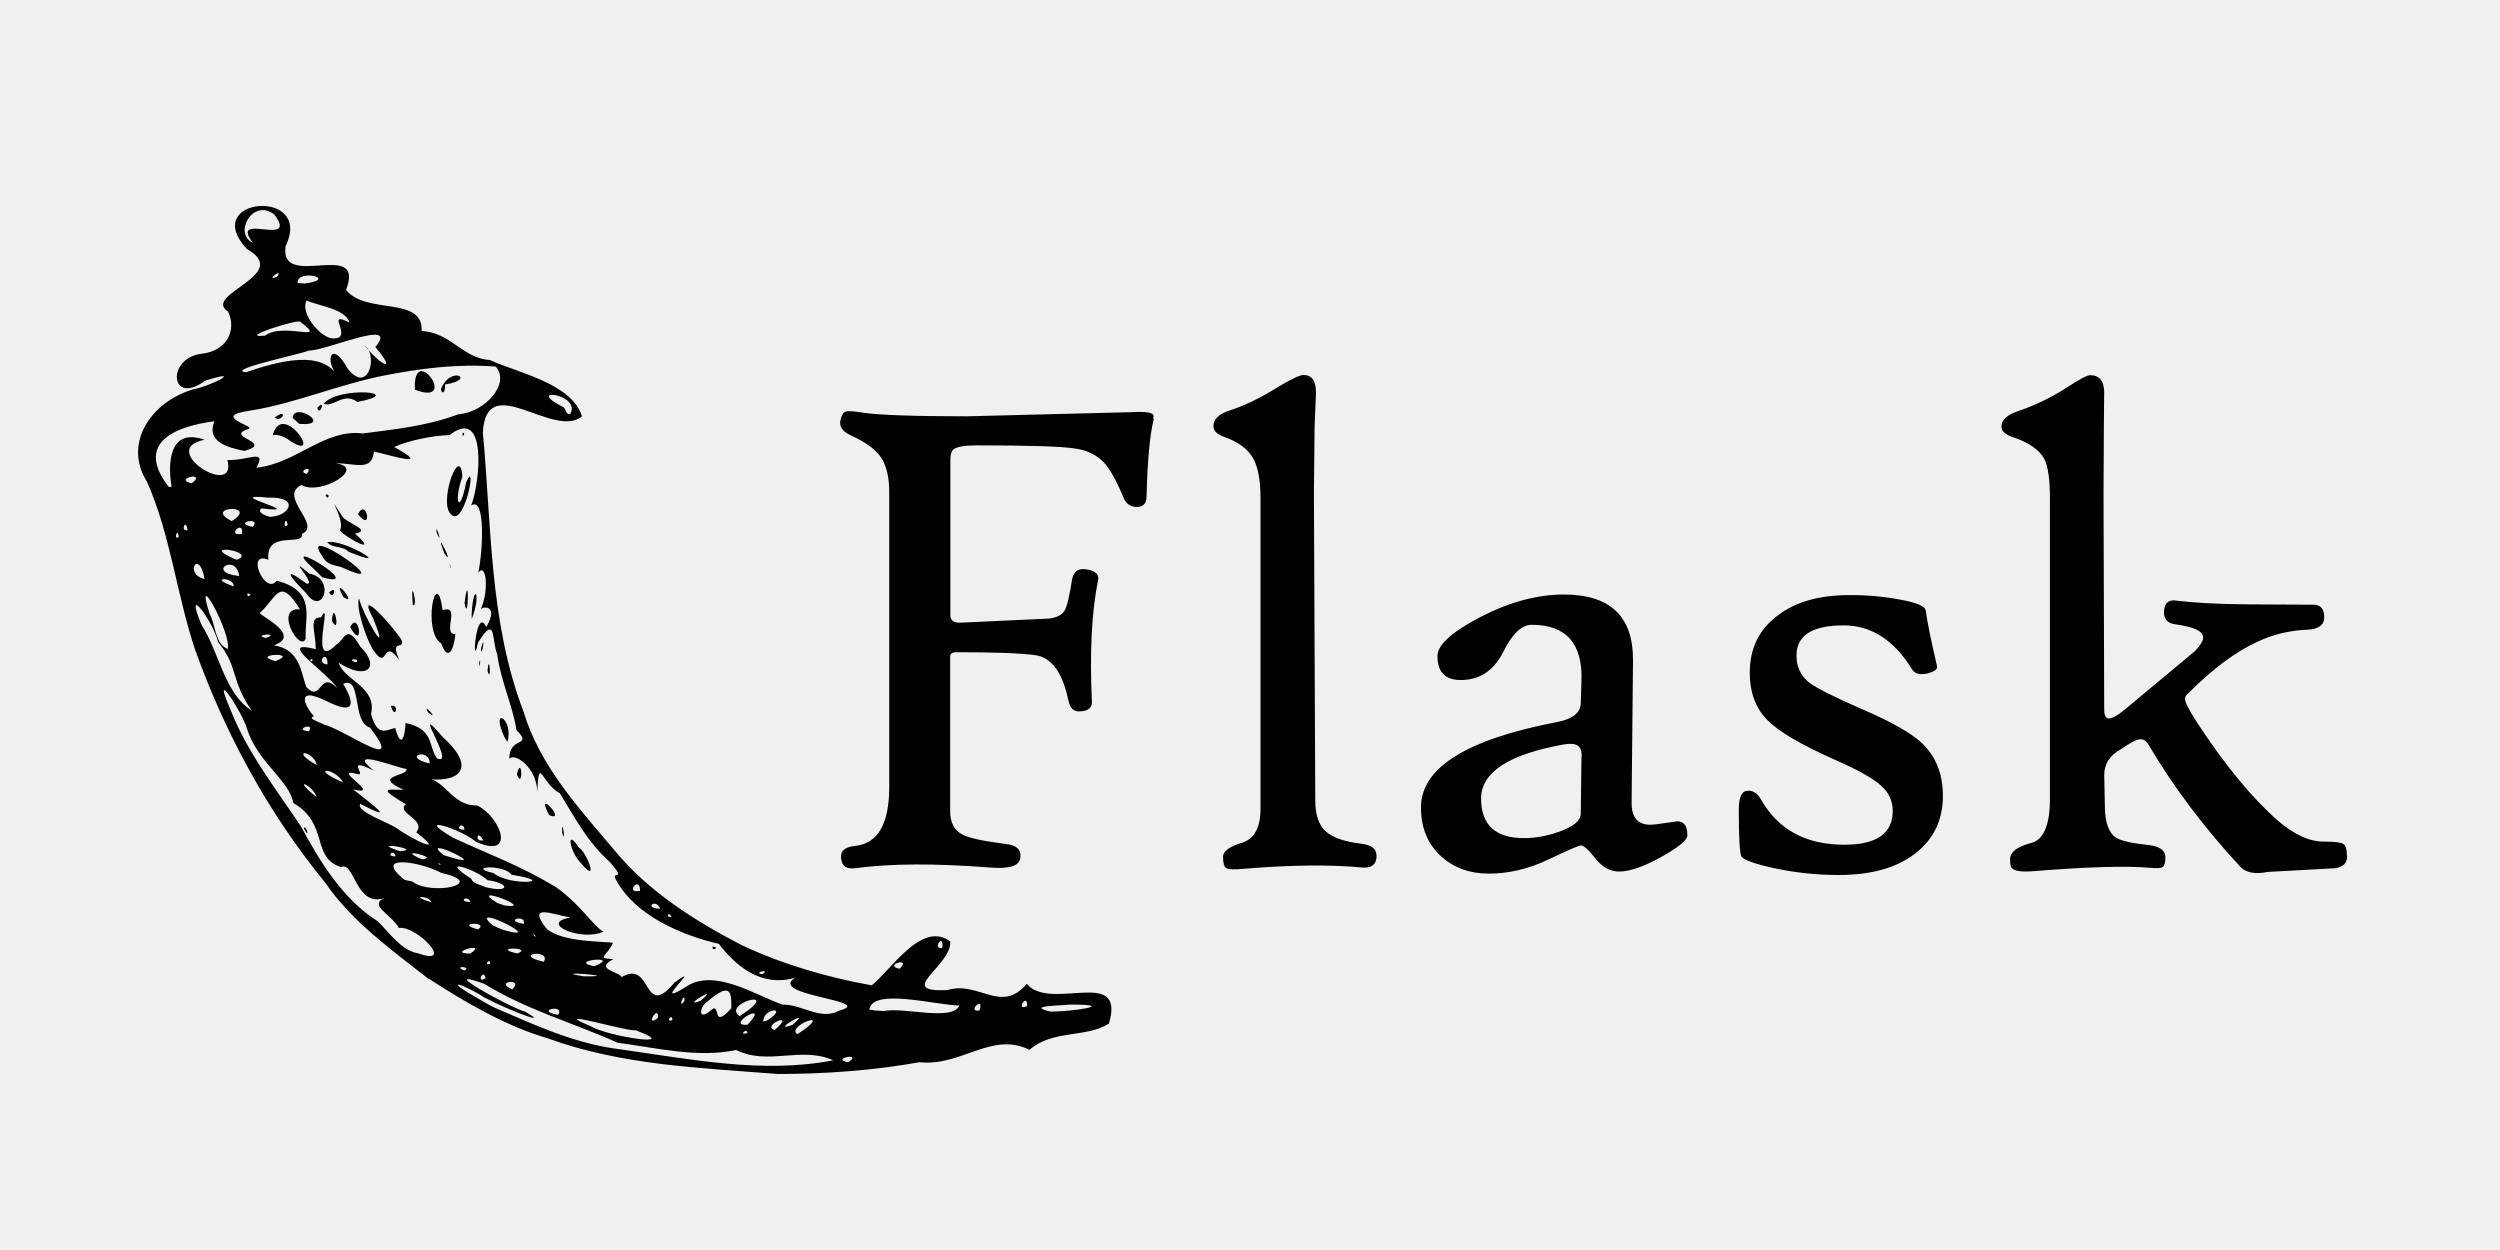
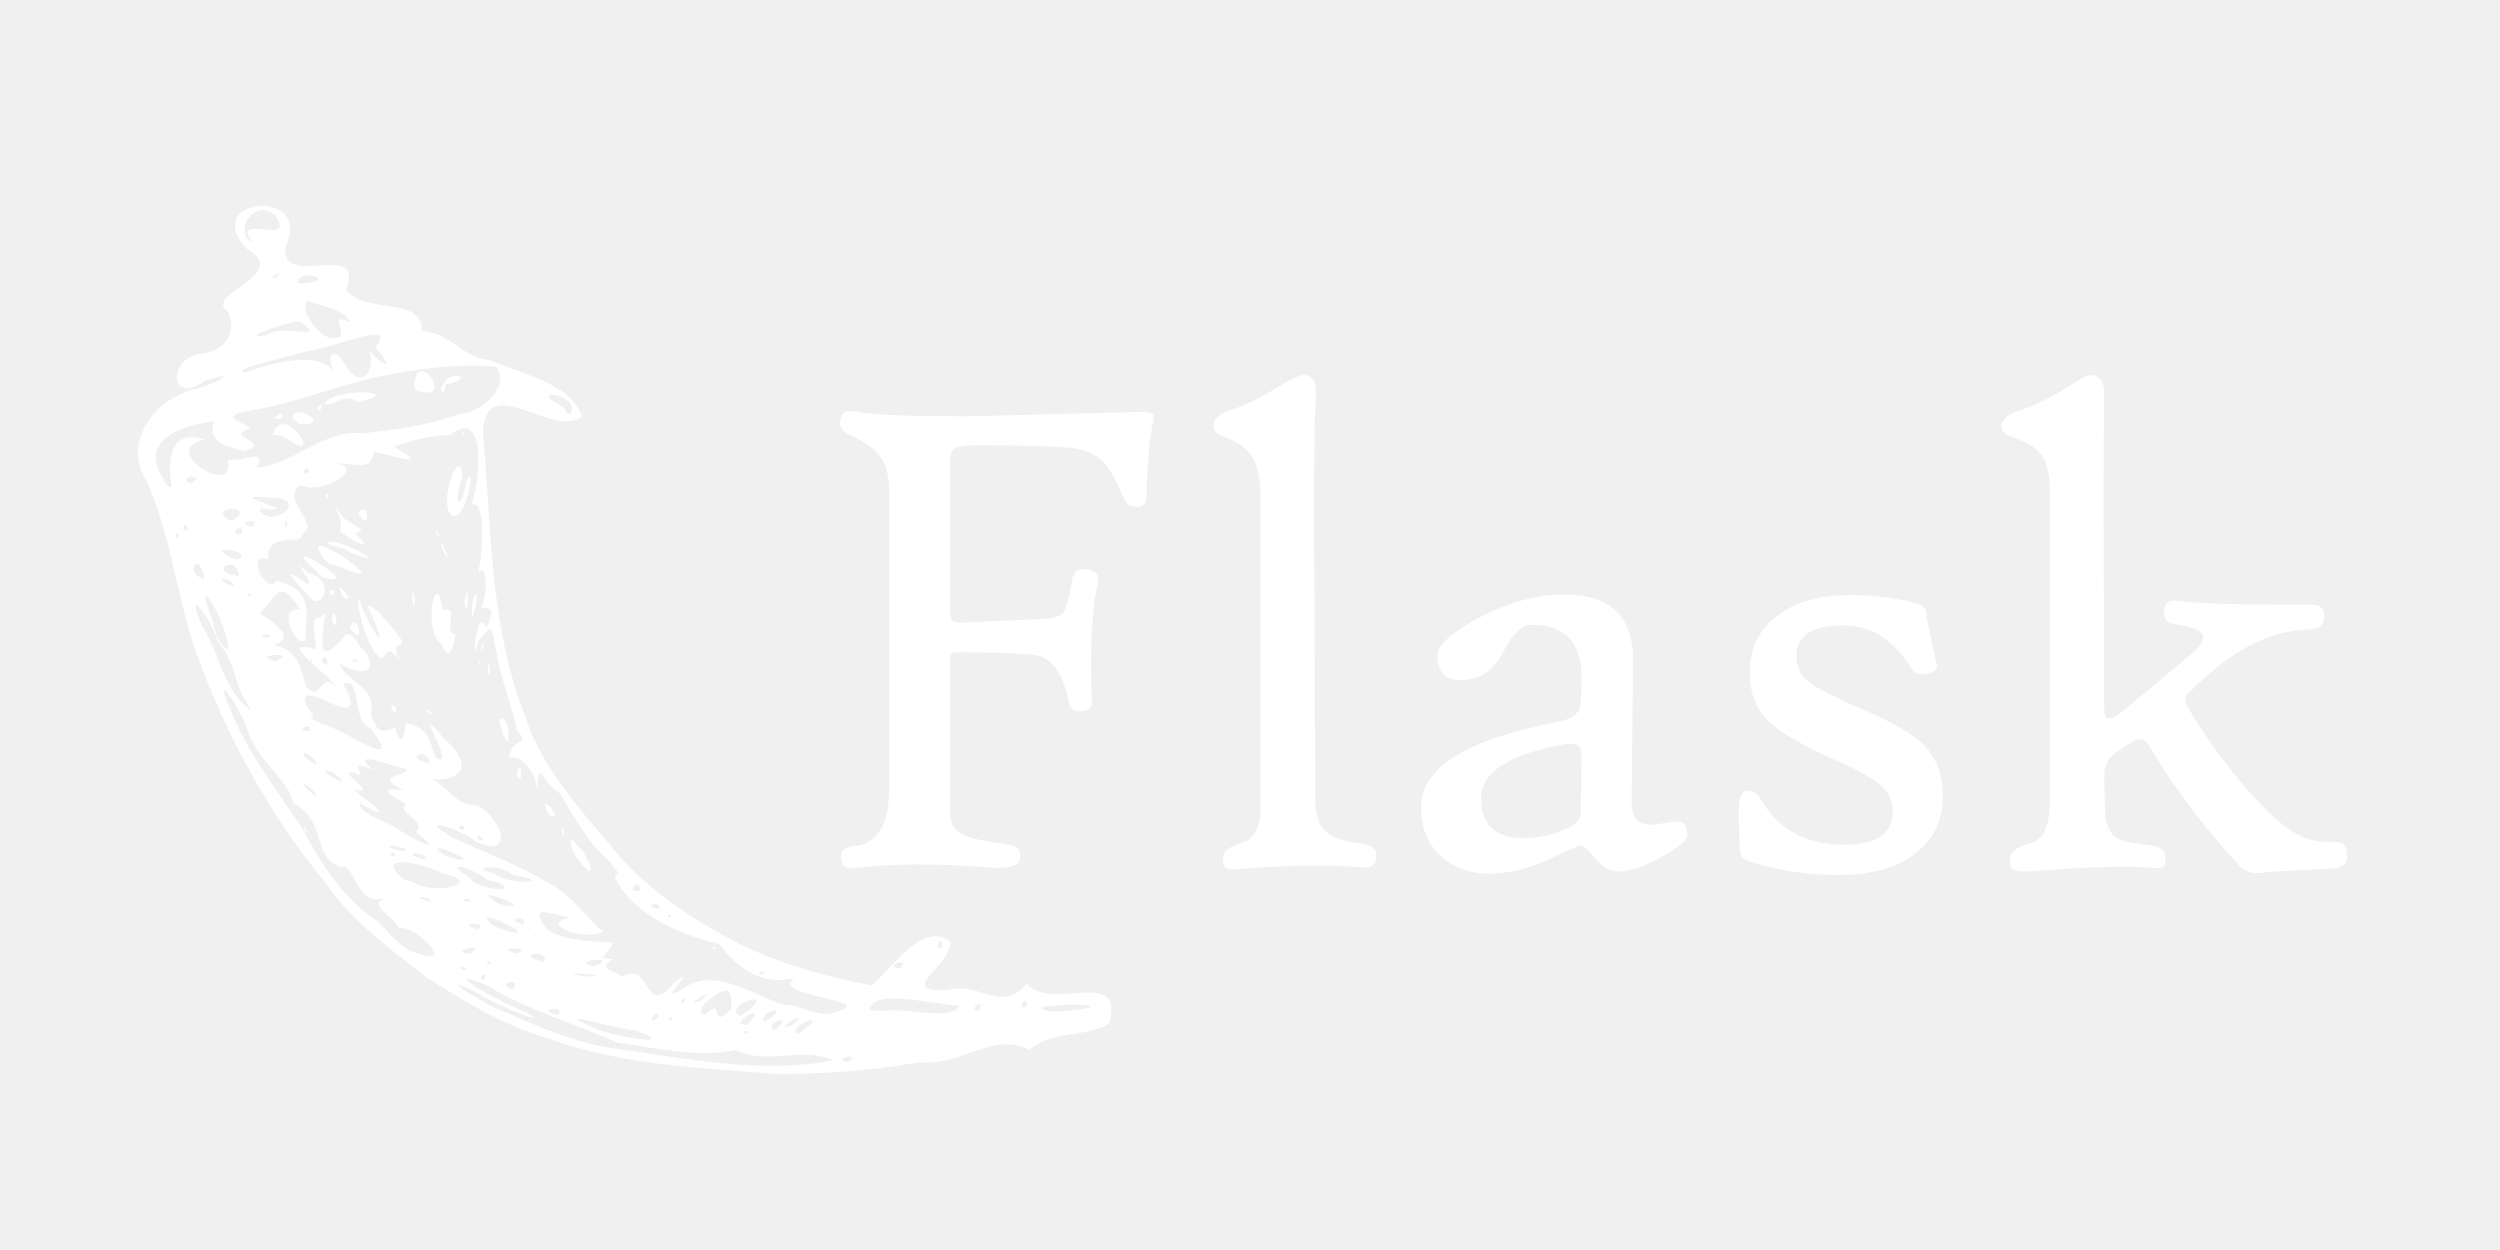
- <svg xmlns="http://www.w3.org/2000/svg" width="120" height="60" preserveAspectRatio="xMidYMid">
+ <svg xmlns="http://www.w3.org/2000/svg" fill="#fff" width="120" height="60" preserveAspectRatio="xMidYMid">
  <path d="M20.586 47c-1.78-1.4-3.677-2.74-4.974-4.63-2.73-3.332-4.83-7.2-6.268-11.245-.87-2.637-1.166-5.463-2.286-7.998-1.17-1.84.202-3.853 2.218-4.438.897-.173 2.476-1.02.57-.414-1.7 1.253-1.873-1.138-.122-1.3 1.196-.16 1.636-1.137 1.226-2.017-1.284-.838 3.112-1.756.9-3.006-2.303-2.485 3.222-2.964 1.86-.14-.326 2.17 3.862-.4 2.9 2.108.988 1.204 3.7.275 3.63 1.963 1.44.1 1.933 1.3 3.282 1.402 1.4.632 3.938 1.13 4.413 2.707-1.4 1.1-4.603-2.27-4.758.772.42 4.496.313 9.127 1.957 13.407.778 2.592 2.664 4.632 4.367 6.65 1.63 1.977 3.837 3.37 6.088 4.54 1.974.93 4.1 1.547 6.252 1.935.872-.667 2.412-3.148 3.773-2.102.066 1.177-2.7 2.458-.13 2.328 1.5-.456 2.557 1.167 3.8-.297 1.145 1.357 4.76-.866 3.946 1.907-1.102.7-2.7.28-3.813 1.26-1.82-.9-3.268.812-5.283.595-2.237.4-4.514.562-6.782.565-3.722-.294-7.522-.418-11.062-1.713-1.995-.58-3.94-1.716-5.694-2.852zm3.143 1.363c1.947.84 3.852 1.73 5.986 1.997 3.386.47 6.883 1.196 10.28.535-1.538-.694-3.128.27-4.66-.496-1.837.395-3.8-.1-5.678-.346-2.124-.946-4.417-1.596-6.406-2.825-2.487-.908 1.285 1.165 1.957 1.333 1.554.882-1.7-.452-2.17-.82-1.302-.73-1.467-.578-.13.163.27.158.536.323.818.458zm-3.706-2.62c1.888.7-.008-1.327-.872-1.2-.383-.665-1.464-1.085-.702-1.44-1.37.476-1.437-1.8-2.08-1.483-1.45-.458-.564-2.08-2.293-3.078-.158-1.05-1.717-1.96-2.213-3.544-.22-.8-1.762-3.14-.815-.973.806 2.086 2.225 3.873 3.406 5.657.916 1.7 2 3.476 3.67 4.535.563.54 1.106 1.367 1.9 1.537zm-5.436-5.97c.065-.285.345.617 0 0zm7.697 6.807c.418-.187-.6-.236 0 0zm1.024.374c-.106-.516-.468.3 0 0zm1.283.535c.6-.58-.94-.367 0 0zm2.198 1.225c.37-.548-1.187-.206 0 0zm-4.22-2.942c.947-.613-1.225-.01 0 0zm.962.48c-.027-.323-.342.145 0 0zm4.807 3c.773.488 4.514 1.07 2.172.2-.393.082-4.343-1.118-2.172-.2zm-7.63-5.944c-.075-.324-1.2-.36 0 0zm2.237 1.305c.583-.407-1.2-.314 0 0zm1.883 1.154c.836-.315-1.355-.316 0 0zm-5.032-3.45c.907.696 3.658.1 1.4-.415-1.032-.55-3.36-.927-1.773.332l.384.083zm6.307 3.85c.378-.643-1.585-.368 0 0zm-1.916-1.523c2.217.626-1.865-1.403-.547-.232l.292.133.255.1zm3.842 2.22c2.1.02-1.897-.3 0 0zm-9.04-5.762c-.082-.4-.518.032 0 0zm12.593 7.754c.056-.706-.685.526 0 0zm-9-5.56c-.128-.372-.656-.016 0 0zm-3.385-2.44c1.205-.073-1.65-.53 0 0zm-4-2.592c-.15-.58-1.3-1.04 0 0zm10.527 6.68c-.22-.252-.104.055 0 0zm6.552 4.02c-.02-.385-.357.145 0 0zm-7.13-4.62c.118-.496-1.028-.15 0 0zm-4.88-3.094c.897-.096-1.438-.606 0 0zm8.257 5.13c1.398-.554-1.363-.27 0 0zm-4.294-2.915c1.6.207-1.917-1.097-.354-.117l.354.117zm5.598 3.442c1.505-.898 1.008 2.106 2.552.254 1.522-1.112-1.315 1.375.56.198 1.358-.908 3.362.43 4.628.866.9-.044 1.796.787 2.73.28 1.797-.484-3.515-.718-2.123-1.576-1.644.48-2.86-.57-3.668-1.624-1.845-.426-3.977-1.37-4.898-3.002-.376-.612.542.087-.324-.915-1.1-.988-1.666-2.1-2.412-3.312-.9-.475-.996-1.875-1.086-.046.007-1.154-1.076-1.93-1.34-1.608-.005-1.1 1.16-.554.345-1.376-.175-1.152-.753-2.352-.926-3.652-.27-.626-.038-1.97-.92-.55-.32 1.5-.106-1.842.394-.74.656-1.124-.236-1-.272-.836.427-.948.27-2.295-.112-1.78.228-1.006.36-3.7-.34-3.223.425-1.052.805-4.813-1.04-3.38-.747.01-2.04.27-2.652.575 1.917 1.057-.193.382-.975.214-.1.978-.875.556-1.84.565 1.544.2-.752 1.58-1.636 1.04-1.15.55 1 1.92.023 2.346.12.638-1.76-.23-1.614 1.246-1.116-.47-.153 1.75.406 1 1.898.514 1.336 1.685 1.384 2.798-.3.648-1.527-1.524-.27-1.423-1-1.6-1.096-.582-1.92.166-.2.054 2.1 1.064.662 1.563 1.265.196 1.302 1.303 1.56 2.003.76.792.604-.875 1.514.078-.576-.85-3.05-2.4-1.058-1.896-.01-.853-.36-1.542.25-1.525.605-1.094-.634 2.7.73 1.308.377-.165.47-1.095 1.15.088.984.97.356 1.67-1.033.783.248.844 1.858 1.144 1.555 2.463.32 1.16.77.732 1.16.666.307 1.126.48.298.495-.24 1.404.3 1.075 1.13 1.515 1.7.968.436-1.385-2.96.276-1.02 1.748 1.58.656 2.237-.913 1.984.993-.08 1.312 1.342 2.554 1.292 1.132.54 1.9 2.608-.053 1.747-.677-.6-3.074-1.364-1.116-.203 1.806.838 3.243 1.338 4.986 2.4 1.247.9 1.786 1.9 2.258 2.112-1.05.5-3.16-.4-1.592-.675-.978-.178-2.078-.673-1.142.545.797.666 2.822.595 3.186.67-.308.678-.836.732.012.784-.946.505.304.583.4.87zm-1.935-5.466c-.576-.603-.725-1.73-.103-.75.32.13 1.023 1.844.103.75zm6.304 4.004c.36-.024.01.273 0 0zm-7.213-5.48c-.023-.9.207.703 0 0zm-.626-.842c-.725-1.4.913.396 0 0zm-7.593-5.24c.426-.114.2.728 0 0zm6.044 3.275c.26-.982.307.823 0 0zm-4.27-2.97c-.3-.542.63.5 0 0zm3.663 1.174c-.686-1.537.487-.84.153.252l-.153-.252zm-6.318-4.213c-.307-.505-.814-1.984-.65-2.436.147.736 1.564 3.167.694 1.007-.96-1.8 1.15.587 1.366 1.04.1.45-.593-.123-.123.93-.858-1.2-.506.662-1.287-.54zm-1.952-1.346c.08-1.173.446.804 0 0zm.878.303c.42-.885.7 1.234 0 0zm-2.113-1.634c-.727-.723-1.253-1.4.035-.45.495.02-1.102-1.514.12-.487 1.284.234.634 2.106-.154.936zm1.1-.03c.422-.42.224.412 0 0zm.684.218c-.64-1.2.777.503 0 0zm-1.358-1.297c-2.113-1.882 2.655.983.345.348l-.345-.348zm6.055 3.517c-.915-.548-.243-3.86.07-1.595.9-.288-.05 1.17.613 1.156-.104.92-.4 1.25-.682.44zM23.4 32.2c.1-1 .188.683 0 0zm-.4-.385c.1-.426.01.502 0 0zm-7.5-5.075c-1.358-1.873 3.946 1.895.87.475-.32-.085-.7-.115-.87-.475zm4.313 2.286c-.13-1.577.287.26 0 0zm3.274 2.1c.253-.898.02.594 0 0zm-7.378-5.102c.807-.173 3.343 1.416 1.014.454-.26-.287-.8-.156-1.014-.454zm6.93 3.453c.086-1.613.482-.963.004.232l-.004-.232zm-6.328-4.015c.33-.482-.874-2.18.173-.6.452.36 1.3.6.553.753 1.2 1.05-.3.284-.725-.144zm5.986 3.5c.227-1.838.2 1.076 0 0zm-6.673-5.208c.252-.108.133.335 0 0zm1.562.93c.402-.844.74.94 0 0zm4.404 2.45c-.004-.323.083.47 0 0zm-.255-.564c-.6-1.508.57.798 0 0zm-.375-1c-.102-.623.35.783 0 0zm.6-.993c-.42-.74.53-3.257.636-1.695-.443 1.217-.128 1.897.18.265.57-1.284-.123 2.536-.816 1.43zm.628-3.745c.183-.225.04.27 0 0zm-1.05 20.657c-.248-.217.032.137 0 0zm2.16 1.092c1.2.3 1.196-.186.1-.334-.583-.543-2.427-1.12-.777-.067.1.277.454.27.667.4zm-4.264-2.833c.66.494 2.492 1.398.943.2.523-.608-1-.93-.495-1.338-1.285-.787-1.014-.716-.113-.7-1.544-.7.223-.638.14-.993-.595-.117-2.958-1.05-1.568.076-1.413-.72-.337.268-.764.165-1.445-.394 1.286 1.1-.23.73.828.656 2.23 1.682.35.694-.247.357 1.346.897 1.737 1.168zm2.258 1.298c2.746.884-1.347-1.082 0 0zm11.562 7.004c.036-.545-.375.465 0 0zm1.2.5c.634-.613.026.978 1.05-.15.01-.808-.03-1.285-1.176-.303-.316.176-.457.92.126.454zM15.208 36.726c-.195-.765-1.364-.76 0 0zm1.268.83c-.47-.78-1.68-.707 0 0zm7.22 4.354c.705.626 3.237.46.856.078-.352-.52-2.238-.396-.856-.078zm9.923 6.13c1.085-.9-1.05.406 0 0zm2.256 1.55c.007-.292-.468.128 0 0zm.004-.4c1.2-1.272-1.163.075 0 0zM12.086 34.113c-1.024-1.46-.636-2.117-1.624-3.3-.188-.913-1.694-2.982-.78-.8.838 1.283 1.086 3.268 2.403 4.1zm23.416 14.664c2.2-1.428-.907-.622 0 0zm1.687.66c1.107-.95-.7-.198 0 0zM14.832 35.1c.316-.47-.818-.06 0 0zm22.005 13.875c1.072-.7-.247-.585-.194.063l.194-.063zM22.295 39.82c-.037-.468-.567.04 0 0zm.898.517c-.286-.578-.44.1 0 0zm15.363 9.116c1.373-1-.83-.2-.287.188l.287-.188zm-.526-.254c1.12-.937-1.18.415 0 0zm2.687 1.788c.75-.502-.913-.162 0 0zM15.52 34.77c1.006.225 4.022 2.478 2.243.156-.9-.27-.365-2.497-1.294-2.104.624 1.043.513 1.485-.797.83-1.645-.804-.925.397-.602.73-.44.1.58.38.45.4zm-4.585-3.62c.18-.746-1.66-4.1-.87-1.68.285.507.255 1.467.87 1.68zm8.416 5.2c-.52-.433-.025-.062 0 0zm1.276.297c0-.8-1.4-.32 0 0zm11.06 6.972c-.2-.54-.834-.012 0 0zm.53.388c-.08-.302-.307.06 0 0zM36.6 46.76c.42-.3-.526-.04 0 0zM13.225 31.735c1.206-.467-1.292-.333 0 0zm17.5 11.018c-.014-.78-.77.195 0 0zm-17.967-12.13c.774-.26-.717-.172 0 0zm2.248 1.1c-.013-.256-.237.098 0 0zM42.42 48.53c.996-.202 3.267.507 3.633-.264-1.2-.03-4.184-.854-4.325.195l.265.042.427.026zm-26.7-16.638c.018-.8-.617-.03 0 0zm-5.9-4.1c-.268-1.507-1.02-.228 0 0zm1.4.354c.018-.484-1.3-.436 0 0zm.805.396c-.233-.2-.18.237 0 0zm5.07 3.25c.24-.22-.565-.162 0 0zM11.48 27.65c-.137-1.138-1.634-.17 0 0zm-2.9-1.876c-.04-.525-.282.198 0 0zM9 25.45c-.07-.623-.37.078 0 0zm2.375 1.417c1.005-.394-1.83-.816-.205-.074l.205.074zm31.8 19.637c.643-.6-.816-.182 0 0zm3.84 2c.258-.76-.65.1 0 0zm-35.4-22.88c.106-.737-.797.147 0 0zm-3.38-2.265c-.18-1.04-.156-2.867 1.58-2.25-2.317.46 1.605 2.88 1.1.97.975.048 1.907-.576 1.395.37 1.92-.2 3.252-1.877 5.107-1.643 1.445-.192 3.025-.337 4.582-.92 1.28-.092 2.513-1.47 1.8-2.288-1.746-.148-3.574.07-5.503.455-2.138.444-4.08 1.288-6.238 1.65-2.104.283.422.778-.18.9-1.097.38 1.3.637-.142 1.04-.896-.17-1.83-.478-1.446-1.423-2.014.263-3.785 1.098-2.193 3.148l.118.001zm4.855-2.472c.47-1.74 2.53 1.432.773.232-.2-.158-.555-.285-.773-.232zm.092-.844c.68-.507.362.285 0 0zm.865.014c.062-.8 1.982.424.316.288l-.316-.288zm1.184-.476c.433-.506.126.448 0 0zm.303-.203c.72-.865 4.077-.553 1.62-.085-.66-.496-1.163.292-1.62.085zm4.38-.675c-.108-2.364 2.178.84 0 0zm1.243-.007c.455-1.2 1.765-.478.2-.24.033.128-.046.616-.2.24zm-10.033 6.317c1.358-.832-1.44-.722 0 0zm1.005.278c.476-.506-1.036-.205 0 0zM9.2 23.2c.776-.597-.92-.227 0 0zm40.1 25.086c.023-.692-.593.3 0 0zm-4.075-2.78c.116-.796-.524.07 0 0zm5.195 3.05c1.085.004 3.287-.338.927-.337-.37.057-2.158.046-.927.337zM13.034 24.802c.878-.06 1.373-.968-.17-.916-2.392-.247 2.1.82-.307.514-.324.215.458.462.477.402zm.773.392c-.092-.563-.272.3 0 0zm.918-2.446c.38-.473-.528-.126 0 0zm-2.92-4.88c1.568-.532 3.7-1.13 4.45.263-.753-.906-.304-1.798.407-.473 1.006 1.34 1.5-.6.855-1.06.746.926 1.593 1.364.5.06 1.2-1.43-2.38.187-3.192.17-.4.175-4.03.928-3.02 1.04zm.92-1.758c.894-.674 3.1.402 1.68-.67-.138-.122-3.088.814-1.68.67zm3.26.135c1.045.026-.45-1.406.795-.757-.204-.668-1.45-.793-2.06-1.06-.345.6.7 1.825 1.266 1.817zm-2.687-2.958c.362-.5-.635.25 0 0zm1.332.32c1.686-.223-.43-.725-.34-.018l.34.018zm-2.487-1.945c-1.187-1.55 2.233.26 1.026-1.363-1.015-.808-2 .9-1.026 1.363zm15.23 8.203c.544-.964-2.247-1.3-.366-.34.173.057.134.408.366.34zm28.007.255c-.187.738-.302 1.975-.346 3.7 0 .34-.154.512-.462.512s-.523-.15-.644-.446c-.33-.803-.642-1.363-.94-1.683-.352-.373-.82-.6-1.402-.676-.627-.1-2.188-.15-4.684-.15-.572 0-.946.06-1.12.182-.1.077-.165.242-.165.495v7.472c0 .253.16.373.477.363l4.256-.198c.363-.045.608-.162.734-.355s.25-.7.37-1.493c.077-.44.335-.6.775-.5.374.077.534.247.48.5-.308 1.496-.408 3.442-.298 5.84.012.285-.17.44-.544.462-.308.033-.5-.132-.577-.495-.285-1.374-.817-2.1-1.6-2.203s-2.038-.14-3.786-.14c-.198 0-.296.07-.296.214v7.423c0 .55.203.924.6 1.12.32.165 1.007.314 2.062.446.54.055.775.292.7.7-.067.363-.55.506-1.452.43-2.606-.2-4.756-.198-6.45.033-.473.065-.7-.127-.7-.577 0-.286.236-.45.7-.495 1.078-.12 1.616-1.067 1.616-2.837v-14.12c0-.725-.13-1.283-.387-1.674s-.74-.746-1.443-1.064c-.44-.198-.605-.467-.495-.808.055-.208.143-.324.263-.346.1-.033.402-.01.874.066.693.1 2.327.165 4.9.165l7.87-.198c.736-.045 1.105.016 1.105.18 0 .045-.006.088-.017.132zm10.698 20.94c0 .44-.247.632-.742.577-1.517-.143-3.397-.12-5.64.065-.45.045-.728.033-.834-.032s-.156-.247-.156-.545c0-.263.3-.486.898-.668s.9-.723.9-1.624V23.905c0-.9-.13-1.545-.387-1.964s-.713-.742-1.36-.972c-.34-.12-.512-.292-.512-.512 0-.33.247-.577.742-.742.748-.242 1.524-.615 2.327-1.122.66-.396 1.078-.593 1.253-.593.407 0 .6.28.6.84a201.59 201.59 0 0 0-.067 1.65l-.032 3.217.065 14.73c0 .67.165 1.158.495 1.46s.897.503 1.7.6c.495.055.742.242.742.56zm14.92-.973c0 .23-.42.58-1.26 1.047s-1.515.7-2.02.7c-.43 0-.808-.208-1.138-.627s-.562-.626-.693-.626c-.1 0-.62.226-1.567.676s-1.897.677-2.853.677c-.9 0-1.655-.265-2.26-.8-.66-.583-1-1.375-1-2.376 0-1.903 2.178-3.266 6.533-4.1.747-.143 1.127-.446 1.137-.907l.033-1.056c.066-1.803-.73-2.705-2.392-2.705-.473 0-.92.423-1.345 1.27s-1.03 1.303-1.822 1.37c-.9.087-1.353-.292-1.353-1.14 0-.528.67-1.143 2.013-1.848 1.408-.736 2.76-1.105 4.058-1.105 2.232 0 3.337 1.062 3.315 3.184l-.067 6.795c-.01.715.292 1.072.907 1.072.12 0 .353-.027.693-.082l.595-.082c.318 0 .478.215.478.644zm-5.08-3.76c.01-.275-.053-.457-.2-.544s-.354-.105-.65-.05c-2.65.473-3.976 1.337-3.976 2.6s.687 1.897 2.062 1.897c.55 0 1.117-.104 1.7-.313.683-.243 1.023-.534 1.023-.875l.033-2.705zM93.26 38.2c0 1.166-.45 2.093-1.345 2.78S89.796 42 88.245 42a14.86 14.86 0 0 1-3.101-.33c-.9-.198-1.408-.38-1.55-.544-.088-.155-.132-.907-.132-2.26 0-.583.132-.885.396-.907.264-.033.5.1.676.428.825 1.44 2.156 2.16 3.992 2.16 1.55 0 2.325-.54 2.325-1.618 0-.472-.175-.868-.528-1.187-.385-.363-1.132-.787-2.243-1.27-1.606-.715-2.678-1.34-3.217-1.88-.583-.572-.874-1.34-.874-2.3 0-1.188.456-2.1 1.37-2.77.847-.638 1.98-.957 3.397-.957a12.78 12.78 0 0 1 2.442.214c.792.143 1.204.318 1.237.528.087.615.27 1.506.544 2.673.033.142-.122.258-.462.346-.363.077-.605.016-.726-.18-.868-1.42-1.968-2.128-3.3-2.128-1.506 0-2.26.484-2.26 1.452 0 .54.204.968.6 1.286.363.275 1.215.705 2.557 1.288 1.408.605 2.364 1.15 2.87 1.632.66.627 1 1.47 1 2.524zm19.405 2.886c0 .385-.26.6-.776.6l-3.018.165c-.616.12-1.056.045-1.32-.23-1.738-1.87-3.212-3.827-4.42-5.873-.1-.175-.225-.264-.38-.264-.187 0-.5.165-.972.495-.518.285-.776.693-.776 1.22l.033 1.618c.022.703.197 1.165.527 1.385.23.155.765.275 1.6.363.517.066.776.26.776.577 0 .253-.04.4-.124.47s-.3.074-.652.04c-1.1-.1-2.958-.044-5.575.165-.66.055-1.017-.028-1.072-.247-.022-.077-.033-.187-.033-.33 0-.34.336-.6 1.007-.774.605-.155.907-.864.907-2.128V23.92c0-.9-.088-1.528-.265-1.88-.242-.45-.748-.803-1.518-1.056-.362-.12-.544-.3-.544-.5 0-.32.26-.567.775-.742a10.53 10.53 0 0 0 2.36-1.14c.605-.395.98-.594 1.12-.594.452 0 .677.285.677.858 0-.078-.006.467-.017 1.632l-.016 3.234.033 10.325c0 .286.077.428.23.428.165 0 .418-.142.76-.428l3.364-2.804c.265-.275.396-.495.396-.66 0-.296-.445-.506-1.335-.626-.385-.045-.567-.26-.545-.644.033-.385.226-.55.577-.495.793.1 1.947.17 3.464.182l3.15.016c.34.01.5.214.5.6 0 .373-.27.577-.808.6-.848.032-1.645.224-2.392.577-1.045.472-2.162 1.303-3.35 2.5-.087.066-.132.15-.132.247 0 .154.187.523.562 1.106 1.374 2.1 2.672 3.667 3.892 4.734.78.67 1.512 1.006 2.193 1.006.506 0 .82.035.94.108s.182.26.182.568z" />
</svg>
